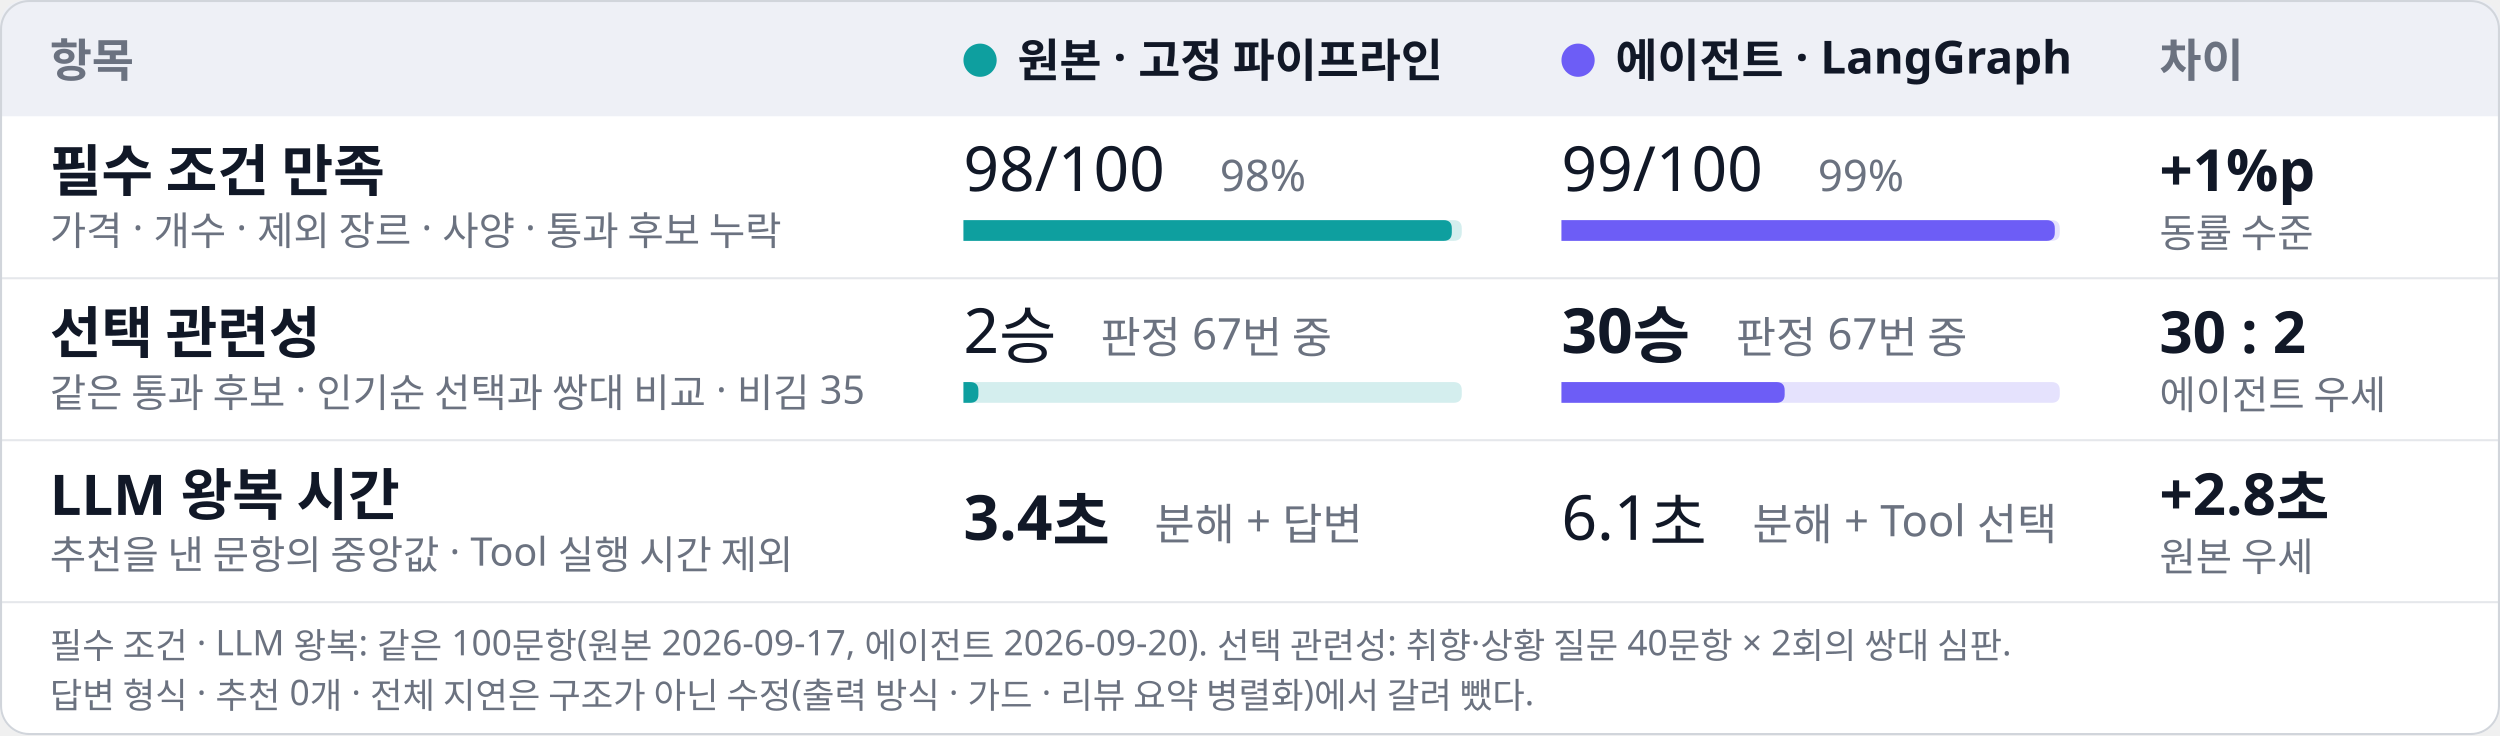
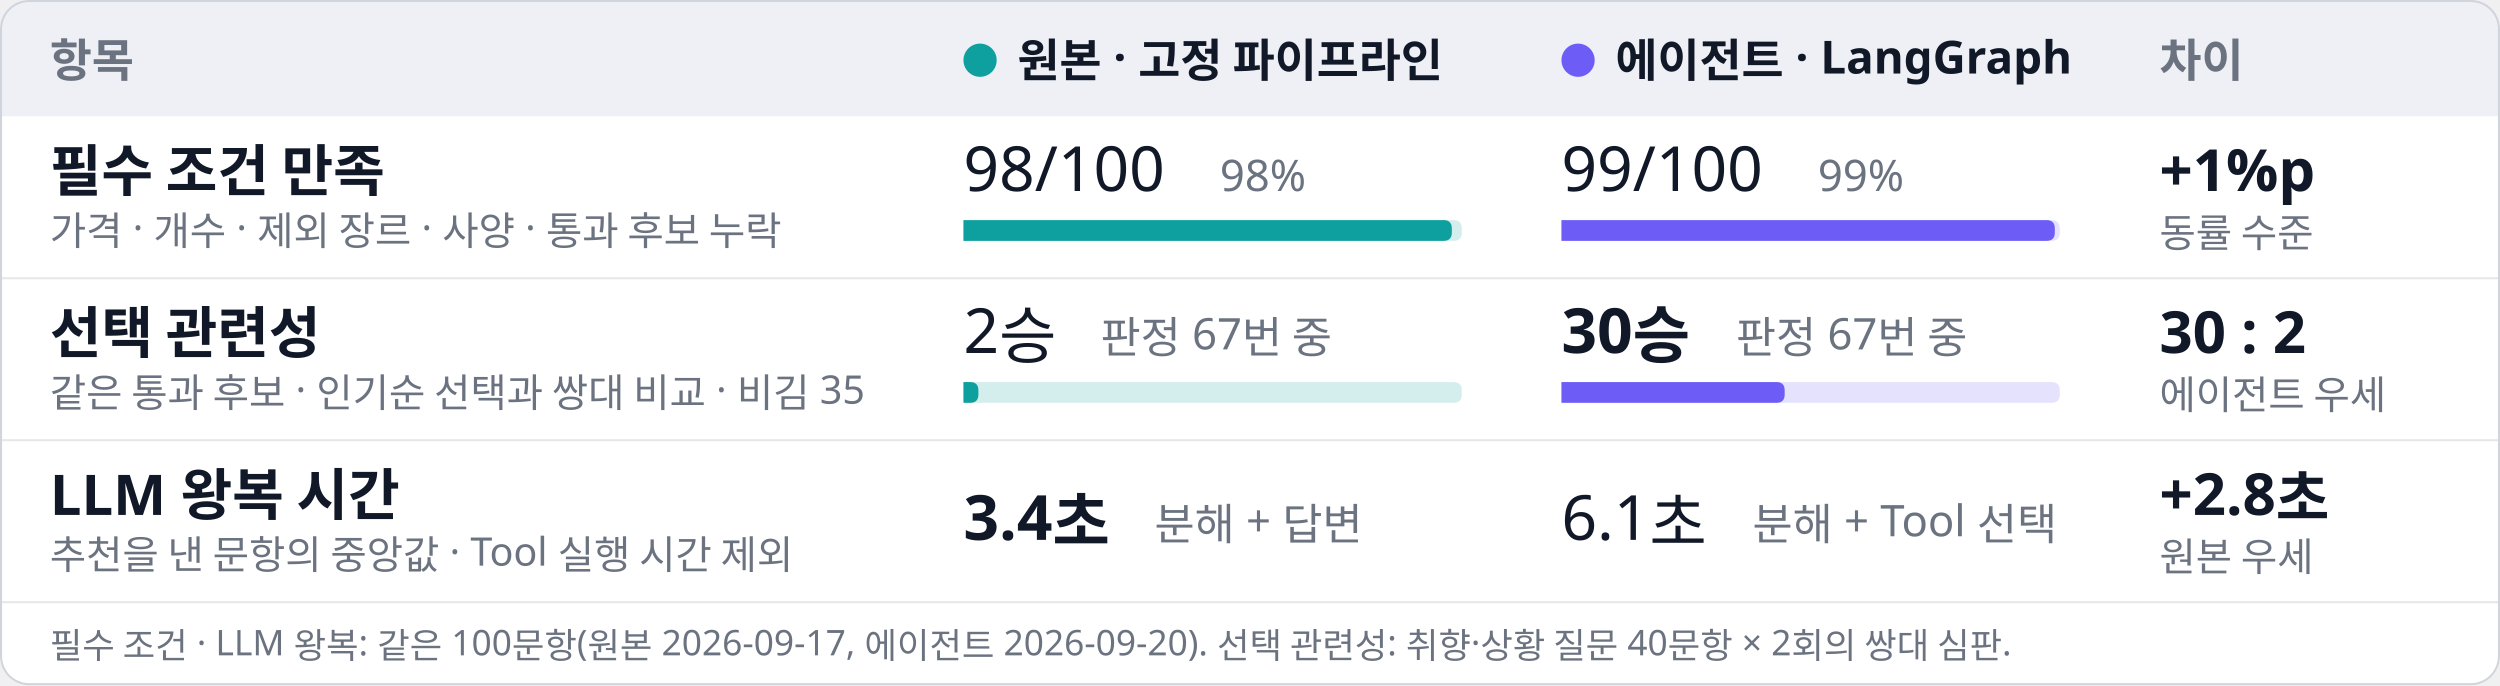
- <svg xmlns="http://www.w3.org/2000/svg" width="1204" height="354" viewBox="56 172 1204 354" font-family="Apple SD Gothic Neo, Pretendard, Noto Sans KR, sans-serif">
-   <rect x="56" y="172" width="1204" height="354" rx="14" fill="white" />
+ <svg xmlns="http://www.w3.org/2000/svg" width="1204" height="330" viewBox="56 172 1204 330" font-family="Apple SD Gothic Neo, Pretendard, Noto Sans KR, sans-serif">
+   <rect x="56" y="172" width="1204" height="330" rx="14" fill="white" />
  <path d="M56 228 V186 Q56 172 70 172 H1246 Q1260 172 1260 186 V228 Z" fill="#EEF0F6" />
  <text x="80" y="209" font-size="22" fill="#6B7280" font-weight="600" text-anchor="start">항목</text>
  <circle cx="528" cy="201" r="8" fill="#0E9F9F" />
  <text x="546" y="209" font-size="22" fill="#111827" font-weight="600" text-anchor="start">원본 · 고정 파이프라인</text>
  <circle cx="816" cy="201" r="8" fill="#6D5DF6" />
  <text x="834" y="209" font-size="22" fill="#111827" font-weight="600" text-anchor="start">에이전트 · LangGraph</text>
  <text x="1096" y="209" font-size="22" fill="#6B7280" font-weight="600" text-anchor="start">차이</text>
  <text x="80" y="264" font-size="27" fill="#111827" font-weight="600" text-anchor="start">필수 조건 만족</text>
  <text x="80" y="290" font-size="19" fill="#6B7280" font-weight="400" text-anchor="start">가격 · 개수 · 제외 장르 · 사양 · 통과 후보 누락</text>
  <text x="520" y="264" font-size="30" fill="#111827" font-weight="500" text-anchor="start">98/100</text>
  <text x="643.5" y="264" font-size="21" fill="#6B7280" font-weight="400" text-anchor="start">98%</text>
  <path d="M520 278 H756 Q760 278 760 282 V284 Q760 288 756 288 H520 Z" fill="#D4EEEE" />
  <path d="M520 278 H751.2 Q755.2 278 755.2 282 V284 Q755.2 288 751.2 288 H520 Z" fill="#0E9F9F" />
  <text x="808" y="264" font-size="30" fill="#111827" font-weight="500" text-anchor="start">99/100</text>
  <text x="931.5" y="264" font-size="21" fill="#6B7280" font-weight="400" text-anchor="start">99%</text>
  <path d="M808 278 H1044 Q1048 278 1048 282 V284 Q1048 288 1044 288 H808 Z" fill="#E5E2FD" />
  <path d="M808 278 H1041.6 Q1045.6 278 1045.6 282 V284 Q1045.6 288 1041.6 288 H808 Z" fill="#6D5DF6" />
  <text x="1096" y="264" font-size="28" fill="#111827" font-weight="700" text-anchor="start">+1%p</text>
  <text x="1096" y="291" font-size="19" fill="#6B7280" font-weight="400" text-anchor="start">동률 수준</text>
  <line x1="56" y1="306" x2="1260" y2="306" stroke="#E5E7EB" />
  <text x="80" y="342" font-size="27" fill="#111827" font-weight="600" text-anchor="start">선택 관련성</text>
  <text x="80" y="368" font-size="19" fill="#6B7280" font-weight="400" text-anchor="start">같은 통과 후보 · 인기순 선택과 쌍대 비교 · 비김 35</text>
  <text x="520" y="342" font-size="30" fill="#111827" font-weight="500" text-anchor="start">2승</text>
  <text x="586" y="342" font-size="21" fill="#6B7280" font-weight="400" text-anchor="start">판정 67번 중</text>
  <path d="M520 356 H756 Q760 356 760 360 V362 Q760 366 756 366 H520 Z" fill="#D4EEEE" />
  <path d="M520 356 H523.2 Q527.2 356 527.2 360 V362 Q527.2 366 523.2 366 H520 Z" fill="#0E9F9F" />
  <text x="808" y="342" font-size="30" fill="#111827" font-weight="700" text-anchor="start">30승</text>
  <text x="892" y="342" font-size="21" fill="#6B7280" font-weight="400" text-anchor="start">판정 67번 중</text>
  <path d="M808 356 H1044 Q1048 356 1048 360 V362 Q1048 366 1044 366 H808 Z" fill="#E5E2FD" />
  <path d="M808 356 H911.5 Q915.5 356 915.5 360 V362 Q915.5 366 911.5 366 H808 Z" fill="#6D5DF6" />
  <text x="1096" y="342" font-size="28" fill="#111827" font-weight="700" text-anchor="start">30 : 2</text>
  <text x="1096" y="369" font-size="19" fill="#6B7280" font-weight="400" text-anchor="start">에이전트 우세</text>
  <line x1="56" y1="384" x2="1260" y2="384" stroke="#E5E7EB" />
  <text x="80" y="420" font-size="27" fill="#111827" font-weight="600" text-anchor="start">LLM 왕복 시간</text>
  <text x="80" y="446" font-size="19" fill="#6B7280" font-weight="400" text-anchor="start">추천을 낸 문항의 중앙값 · Tool 실행 시간 제외</text>
  <text x="520" y="432" font-size="30" fill="#111827" font-weight="700" text-anchor="start">3.4초</text>
  <text x="612" y="432" font-size="21" fill="#6B7280" font-weight="400" text-anchor="start">분해 + 답변</text>
  <text x="808" y="432" font-size="30" fill="#111827" font-weight="500" text-anchor="start">6.1초</text>
  <text x="900" y="432" font-size="21" fill="#6B7280" font-weight="400" text-anchor="start">분해 + Tool 선택</text>
  <text x="1096" y="420" font-size="28" fill="#111827" font-weight="700" text-anchor="start">+2.8초</text>
  <text x="1096" y="447" font-size="19" fill="#6B7280" font-weight="400" text-anchor="start">원본 우세</text>
  <line x1="56" y1="462" x2="1260" y2="462" stroke="#E5E7EB" />
  <text x="80" y="489" font-size="17" fill="#6B7280" font-weight="400" text-anchor="start">필수 조건 · LLM 왕복: 같은 100문항(원본 2026-09-17, 에이전트 2026-09-20). 선택 관련성: 취향·상황 질문 40문항 × 2회의 쌍대 심판.</text>
-   <text x="80" y="513" font-size="17" fill="#6B7280" font-weight="400" text-anchor="start">답변 형식 · 추천 0개 · 전체 지연은 구조가 아닌 수정(출력 방식 · 가드 · 리뷰 요약 병렬화)에서 갈려 뺐다.</text>
-   <rect x="56.5" y="172.5" width="1203" height="353" rx="13.5" fill="none" stroke="#D1D5DB" />
+   <rect x="56.5" y="172.5" width="1203" height="329" rx="13.5" fill="none" stroke="#D1D5DB" />
</svg>
